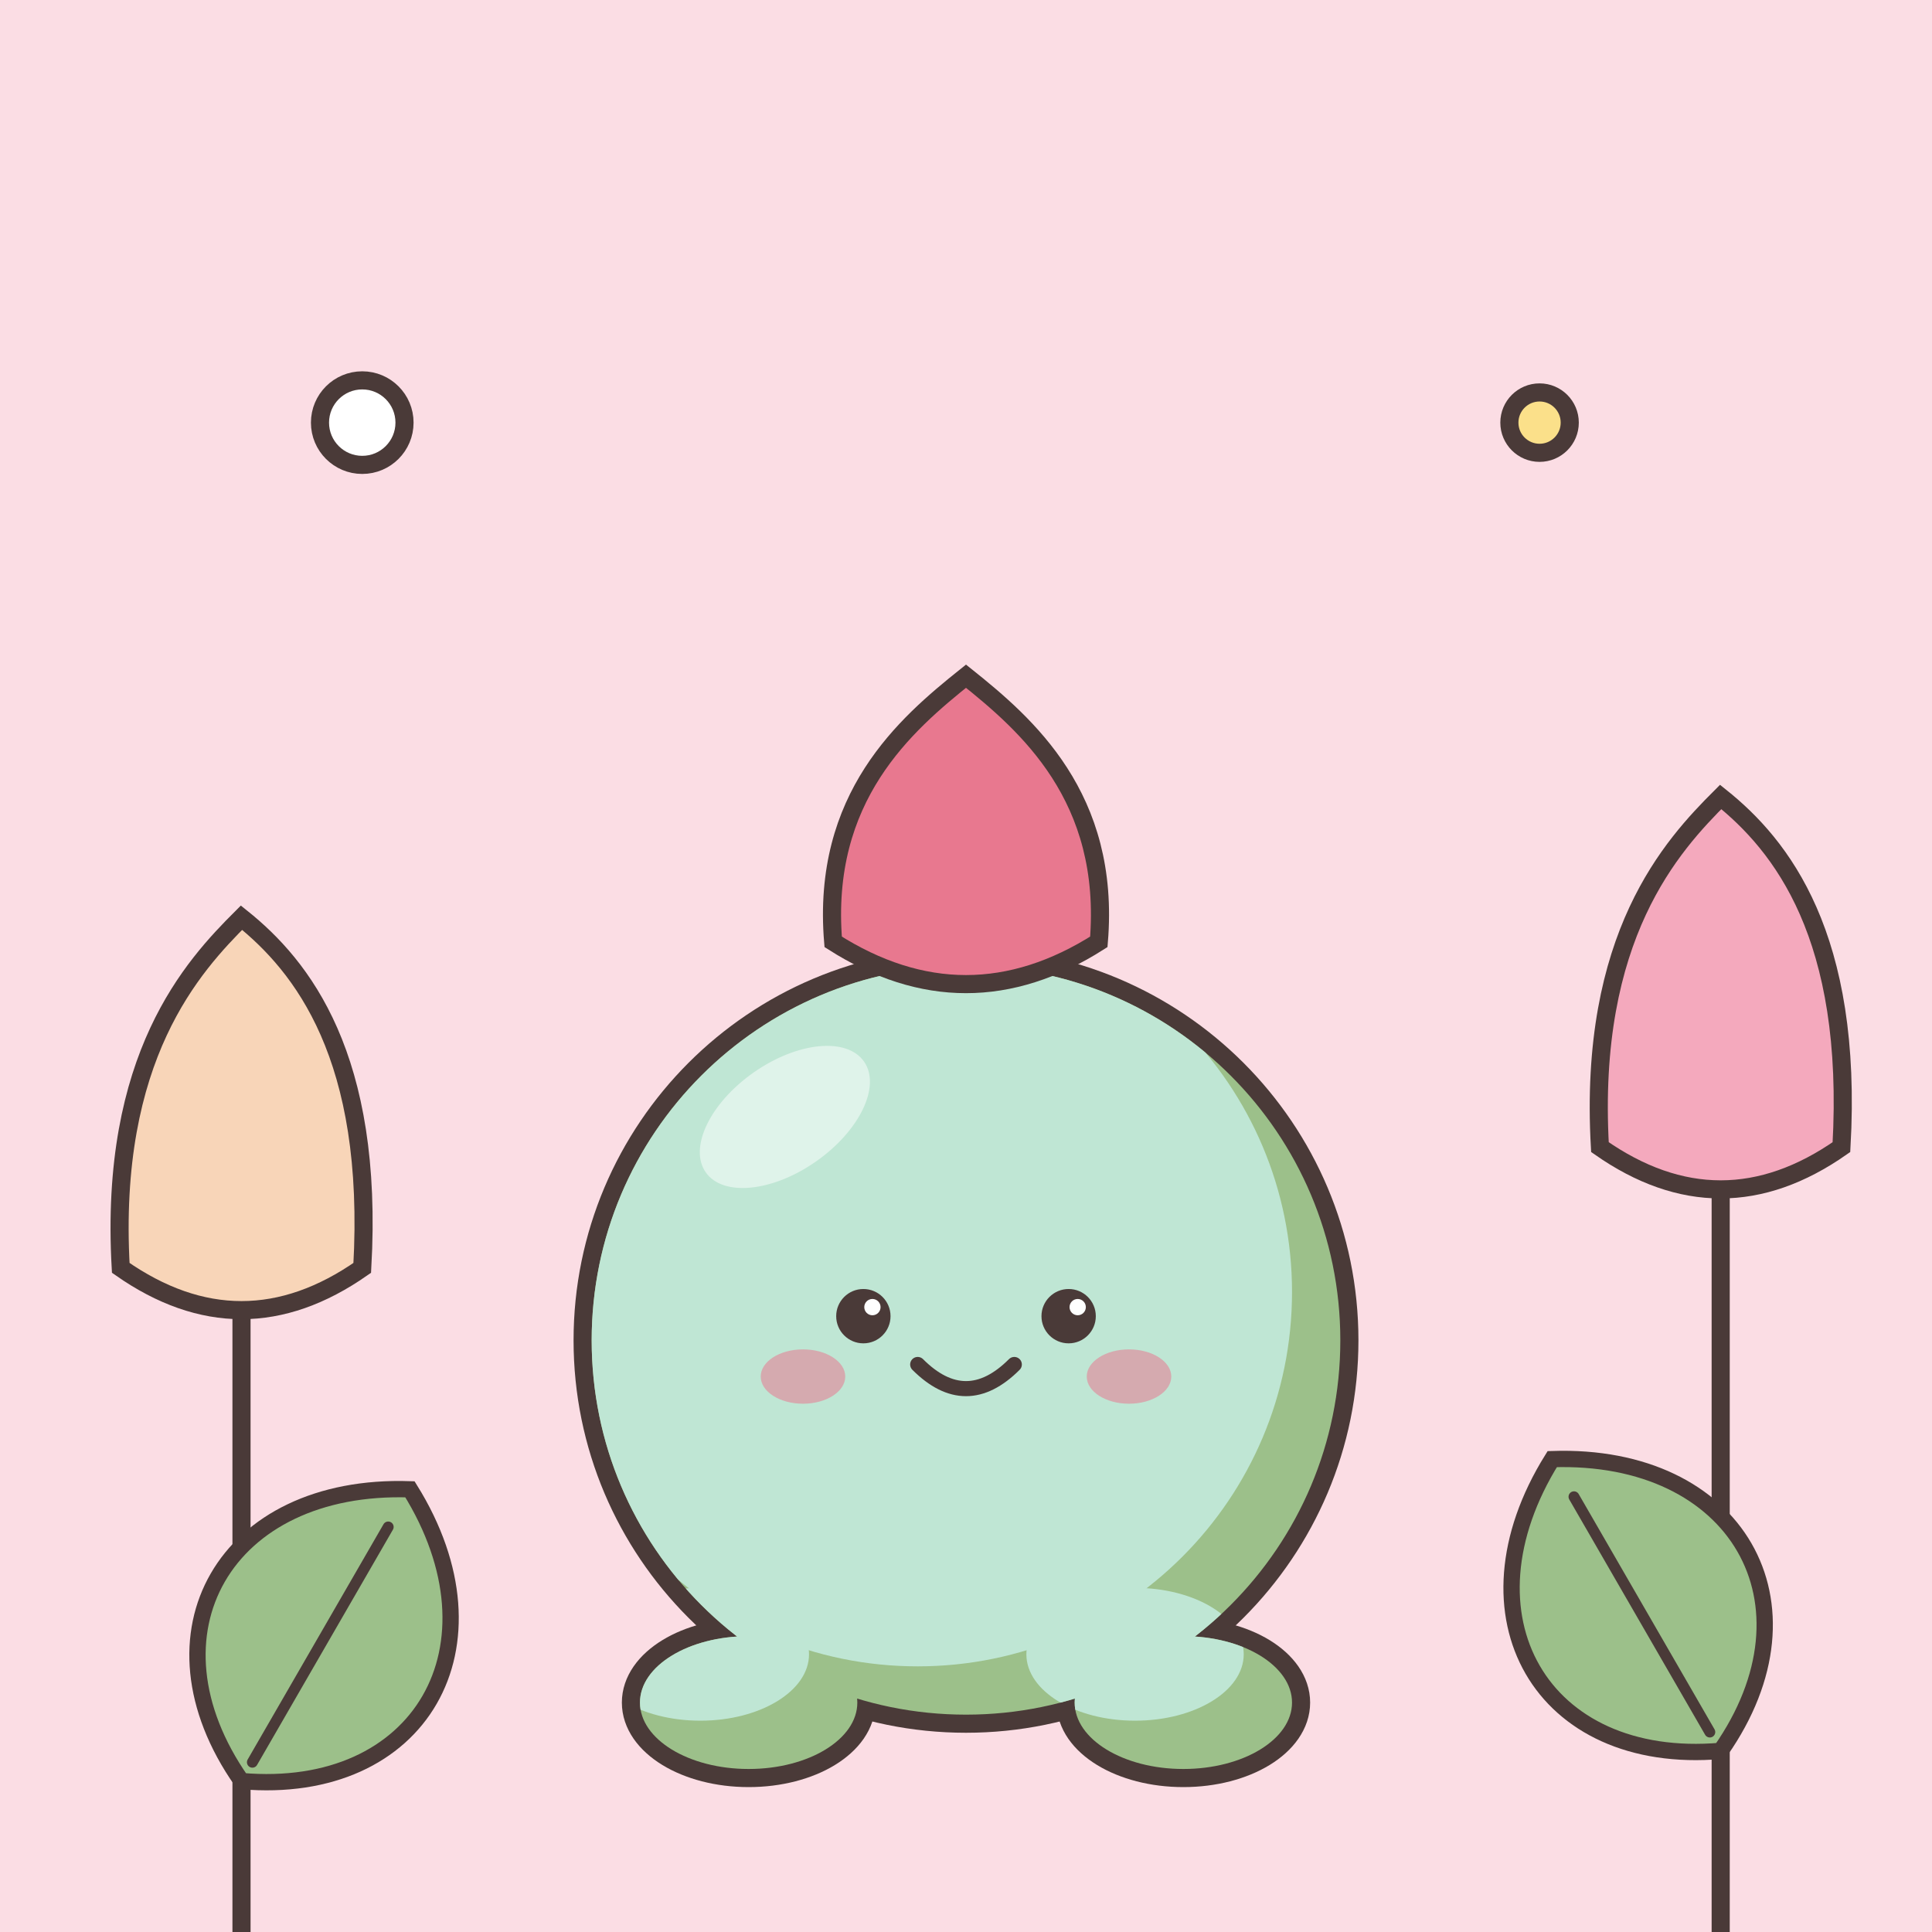
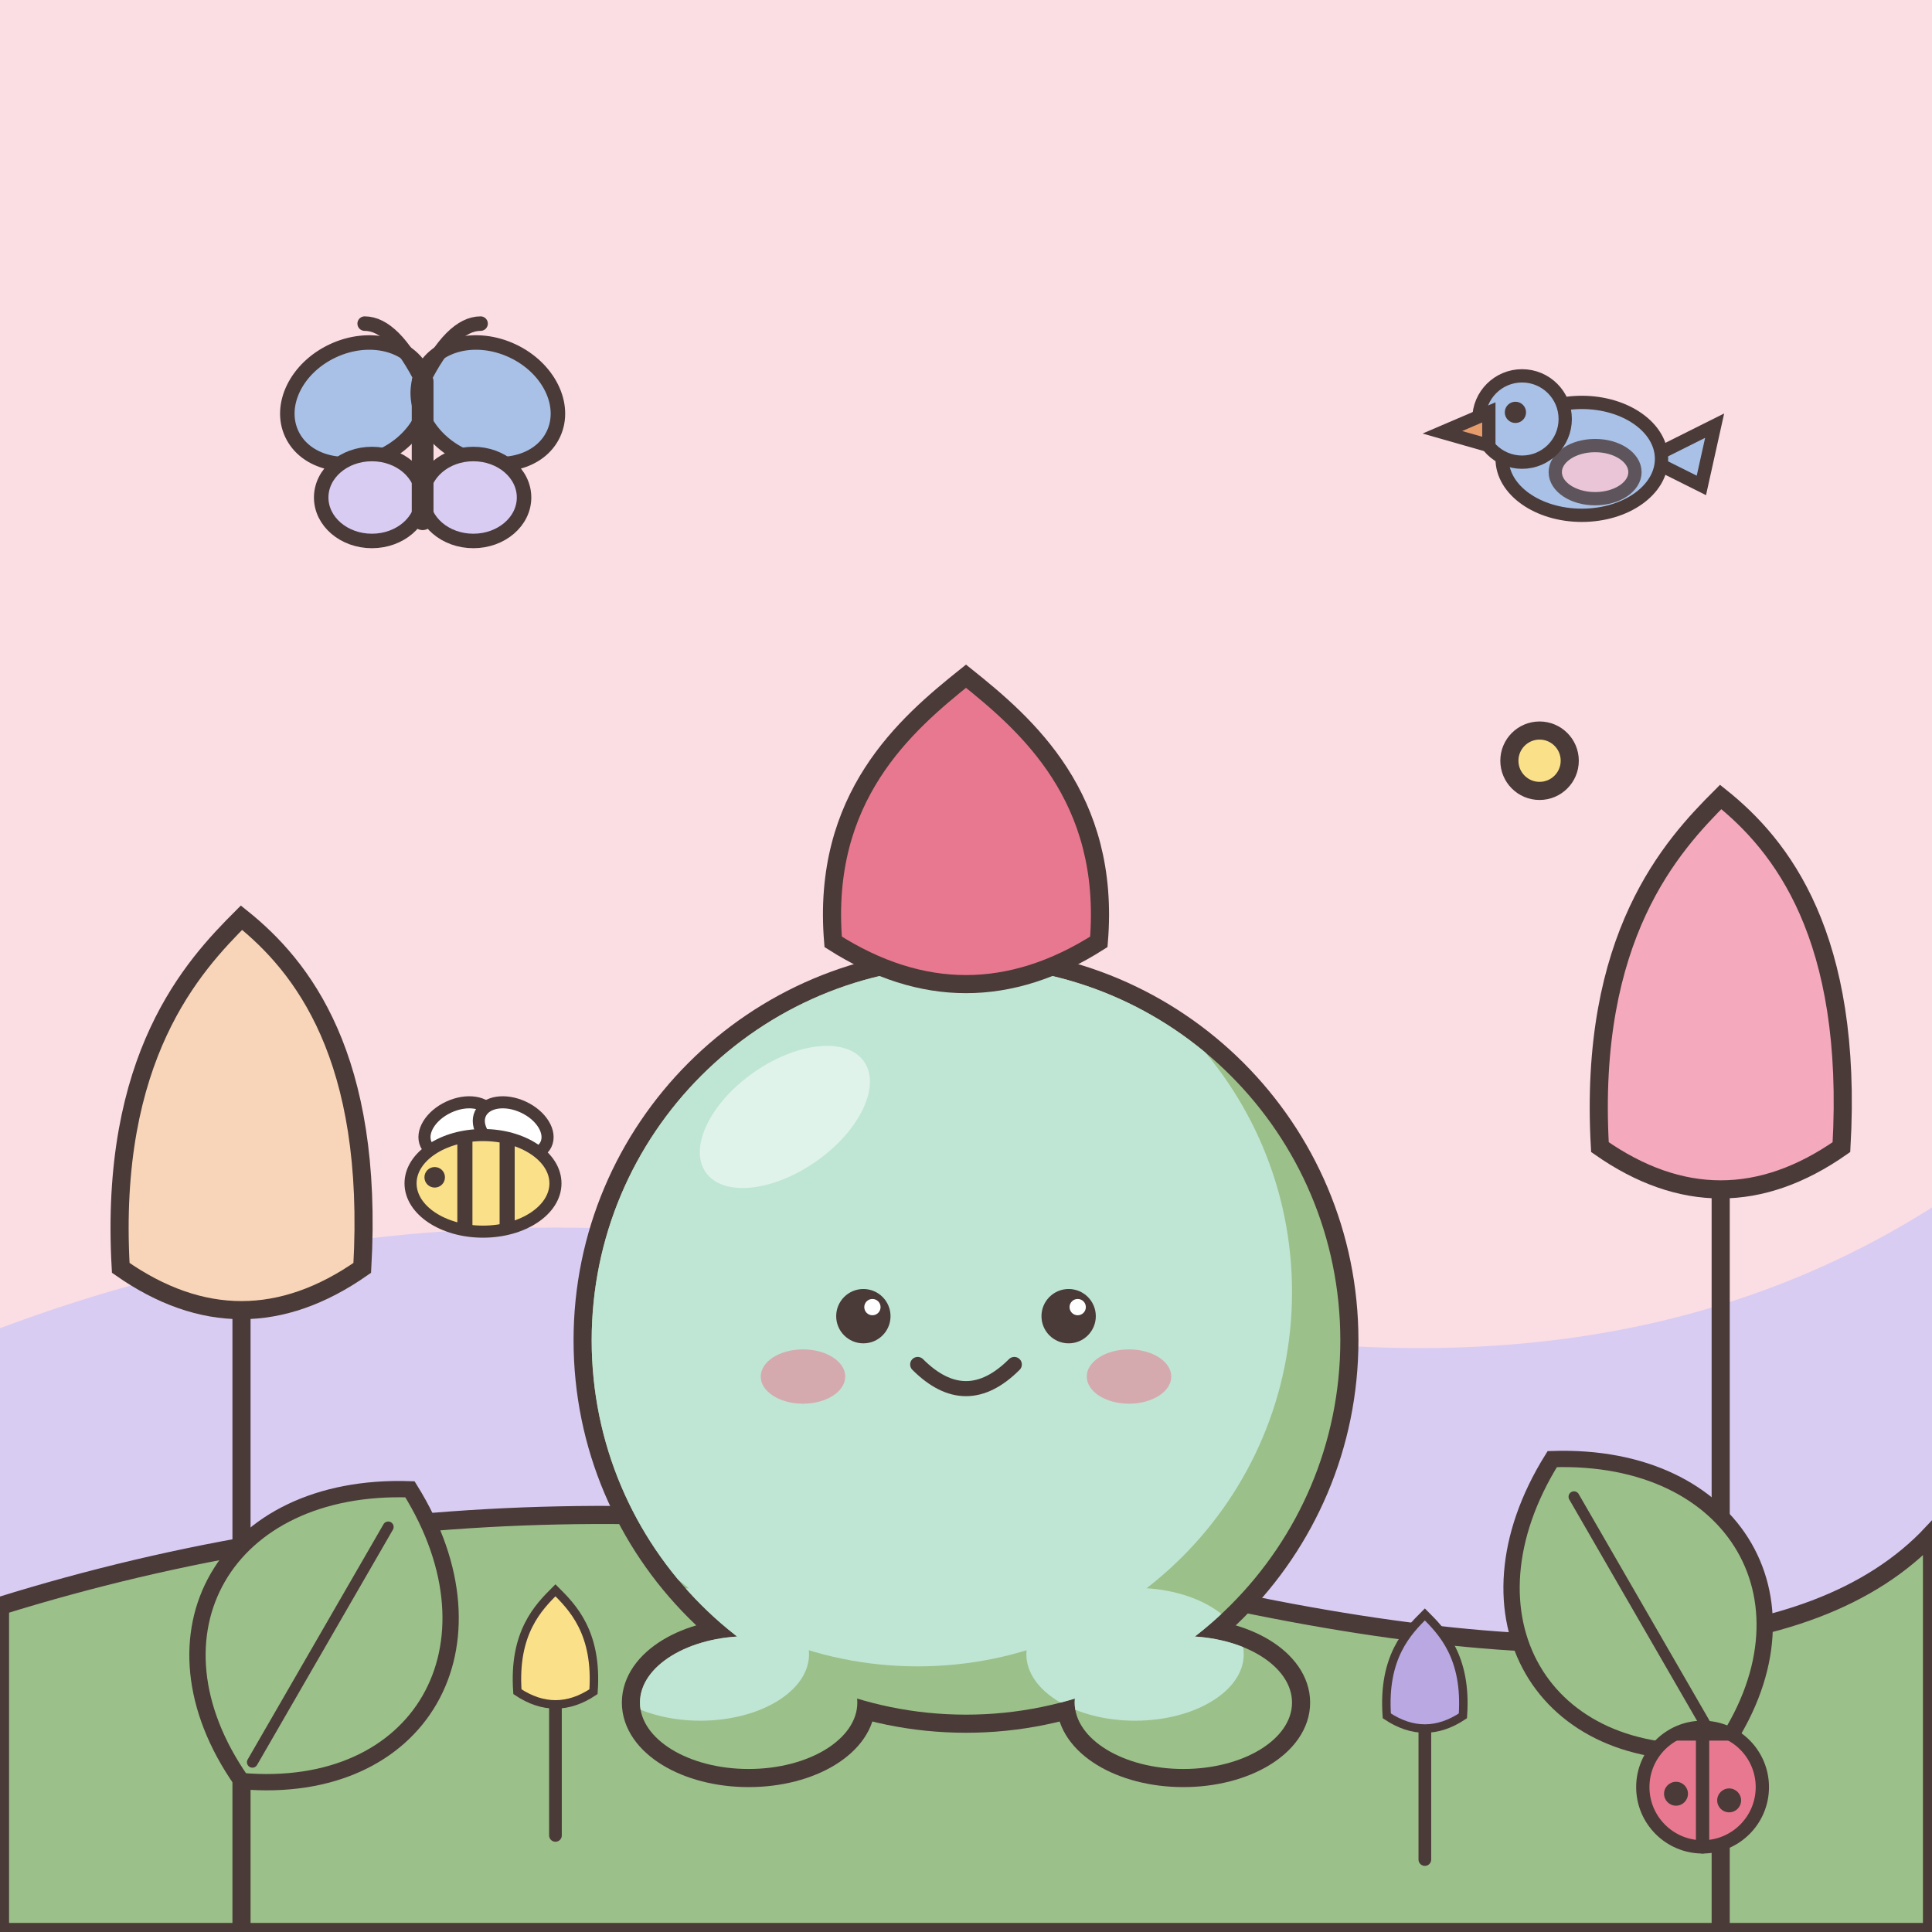
<svg xmlns="http://www.w3.org/2000/svg" width="320" height="320" viewBox="0 0 320 320">
  <rect width="320" height="320" fill="#fbdde4" />
+   <path d="M0 220Q80 190 170 214T320 200V320H0Z" fill="#d8ccf2" />
+   <path d="M0 266Q90 238 190 262T320 254V320H0Z" fill="#9cc08a" stroke="#4a3a38" stroke-width="3" />
  <path d="M40 320V210M285 320V190" fill="none" stroke="#4a3a38" stroke-width="3" stroke-linecap="round" stroke-linejoin="round" />
  <g transform="translate(40 295) rotate(-60) scale(0.9)">
    <path d="M0 0C14-30 46-30 62 0C46 30 14 30 0 0Z" fill="#9cc08a" stroke="#4a3a38" stroke-width="3" />
    <path d="M4 0H54" fill="none" stroke="#4a3a38" stroke-width="2" stroke-linecap="round" stroke-linejoin="round" />
  </g>
  <g transform="translate(285 290) rotate(-120) scale(0.9)">
    <path d="M0 0C14-30 46-30 62 0C46 30 14 30 0 0Z" fill="#9cc08a" stroke="#4a3a38" stroke-width="3" />
    <path d="M4 0H54" fill="none" stroke="#4a3a38" stroke-width="2" stroke-linecap="round" stroke-linejoin="round" />
  </g>
  <path d="M20 210C18 175 32 160 40 152C50 160 62 175 60 210Q40 224 20 210Z" fill="#f8d5b8" stroke="#4a3a38" stroke-width="3" />
  <path d="M265 190C263 155 277 140 285 132C295 140 307 155 305 190Q285 204 265 190Z" fill="#f4a9bd" stroke="#4a3a38" stroke-width="3" />
-   <circle cx="60" cy="70" r="7" fill="#fff" stroke="#4a3a38" stroke-width="3" />
-   <circle cx="255" cy="70" r="5" fill="#fbe08a" stroke="#4a3a38" stroke-width="3" />
+   <g transform="translate(70 74) scale(1.2)">
+     <ellipse cx="-9" cy="-6" rx="10" ry="8" fill="#a9c1e6" stroke="#4a3a38" stroke-width="2" transform="rotate(-25 -9 -6)" />
+     <ellipse cx="9" cy="-6" rx="10" ry="8" fill="#a9c1e6" stroke="#4a3a38" stroke-width="2" transform="rotate(25 9 -6)" />
+     <ellipse cx="-7" cy="7" rx="7" ry="6" fill="#d8ccf2" stroke="#4a3a38" stroke-width="2" />
+     <ellipse cx="7" cy="7" rx="7" ry="6" fill="#d8ccf2" stroke="#4a3a38" stroke-width="2" />
+     <path d="M0 -9V10" fill="none" stroke="#4a3a38" stroke-width="3" stroke-linecap="round" stroke-linejoin="round" />
+     <path d="M0 -9Q-4 -17 -8 -17M0 -9Q4 -17 8 -17" fill="none" stroke="#4a3a38" stroke-width="2" stroke-linecap="round" stroke-linejoin="round" />
+   </g>
+   <g transform="translate(262 76) scale(1.1)">
+     <g transform="scale(-1 1)">
+       <path d="M-10 0L-20 -5L-18 4Z" fill="#a9c1e6" stroke="#4a3a38" stroke-width="2" />
+       <ellipse rx="12" ry="8.5" fill="#a9c1e6" stroke="#4a3a38" stroke-width="2" />
+       <circle cx="9" cy="-6" r="6.5" fill="#a9c1e6" stroke="#4a3a38" stroke-width="2" />
+       <path d="M14 -7L21 -4L14 -2Z" fill="#e79c6c" stroke="#4a3a38" stroke-width="2" />
+       <ellipse cx="-2" cy="2" rx="6" ry="4" fill="#f9c6d3" stroke="#4a3a38" stroke-width="2" opacity=".8" />
+       <circle cx="10" cy="-7" r="1.6" fill="#4a3a38" />
+     </g>
+   </g>
+   <circle cx="255" cy="126" r="5" fill="#fbe08a" stroke="#4a3a38" stroke-width="3" />
+   <g transform="translate(92 304) scale(0.7)">
+     <path d="M0 0V-34" fill="none" stroke="#4a3a38" stroke-width="3" stroke-linecap="round" stroke-linejoin="round" />
+     <path d="M-9 -34C-10 -48 -4 -54 0 -58C4 -54 10 -48 9 -34Q0 -28 -9 -34Z" fill="#fbe08a" stroke="#4a3a38" stroke-width="2" />
+   </g>
+   <g transform="translate(236 308) scale(0.7)">
+     <path d="M0 0V-34" fill="none" stroke="#4a3a38" stroke-width="3" stroke-linecap="round" stroke-linejoin="round" />
+     <path d="M-9 -34C-10 -48 -4 -54 0 -58C4 -54 10 -48 9 -34Q0 -28 -9 -34Z" fill="#b9a8e2" stroke="#4a3a38" stroke-width="2" />
+   </g>
+   <g transform="translate(80 196) scale(1)">
+     <ellipse cx="-4" cy="-9" rx="6" ry="4" fill="#fff" stroke="#4a3a38" stroke-width="2" transform="rotate(-25 -4 -9)" />
+     <ellipse cx="5" cy="-9" rx="6" ry="4" fill="#fff" stroke="#4a3a38" stroke-width="2" transform="rotate(25 5 -9)" />
+     <ellipse rx="12" ry="8" fill="#fbe08a" stroke="#4a3a38" stroke-width="2" />
+     <path d="M-3 -7V7M4 -7V7" fill="none" stroke="#4a3a38" stroke-width="2.5" stroke-linecap="round" stroke-linejoin="round" />
+     <circle cx="-8" cy="-1" r="1.7" fill="#4a3a38" />
+   </g>
  <g stroke="#4a3a38" stroke-width="6" stroke-linejoin="round" fill="#4a3a38">
    <circle cx="160" cy="222" r="62" />
    <ellipse cx="124" cy="282" rx="18" ry="11" />
    <ellipse cx="196" cy="282" rx="18" ry="11" />
  </g>
  <clipPath id="tulia">
    <circle cx="160" cy="222" r="62" />
    <ellipse cx="124" cy="282" rx="18" ry="11" />
    <ellipse cx="196" cy="282" rx="18" ry="11" />
  </clipPath>
  <g clip-path="url(#tulia)">
    <rect width="320" height="320" fill="#9cc08a" />
    <g transform="translate(-8 -8)" fill="#bfe6d4">
      <circle cx="160" cy="222" r="62" />
      <ellipse cx="124" cy="282" rx="18" ry="11" />
      <ellipse cx="196" cy="282" rx="18" ry="11" />
    </g>
    <ellipse cx="130" cy="185" rx="16" ry="9" fill="#fff" opacity=".5" transform="rotate(-35 130 185)" />
  </g>
  <path d="M138 156C136 132 150 120 160 112C170 120 184 132 182 156Q160 170 138 156Z" fill="#e8788f" stroke="#4a3a38" stroke-width="3" />
  <circle cx="143" cy="218" r="4.5" fill="#4a3a38" />
  <circle cx="144.5" cy="216.5" r="1.35" fill="#fff" />
  <circle cx="177" cy="218" r="4.5" fill="#4a3a38" />
  <circle cx="178.5" cy="216.5" r="1.35" fill="#fff" />
  <ellipse cx="133" cy="228" rx="7" ry="4.5" fill="#e8788f" opacity=".55" />
  <ellipse cx="187" cy="228" rx="7" ry="4.5" fill="#e8788f" opacity=".55" />
  <path d="M152 226Q160 234 168 226" fill="none" stroke="#4a3a38" stroke-width="2.5" stroke-linecap="round" stroke-linejoin="round" />
+   <g transform="translate(282 296) scale(1.1)">
+     <circle r="9" fill="#e8788f" stroke="#4a3a38" stroke-width="2" />
+     <path d="M-6 -7a8 8 0 0 1 12 0Z" fill="#4a3a38" />
+     <path d="M0 -7V9" fill="none" stroke="#4a3a38" stroke-width="2" stroke-linecap="round" stroke-linejoin="round" />
+     <circle cx="-4" cy="1" r="1.8" fill="#4a3a38" />
+     <circle cx="4" cy="2" r="1.8" fill="#4a3a38" />
+   </g>
</svg>
